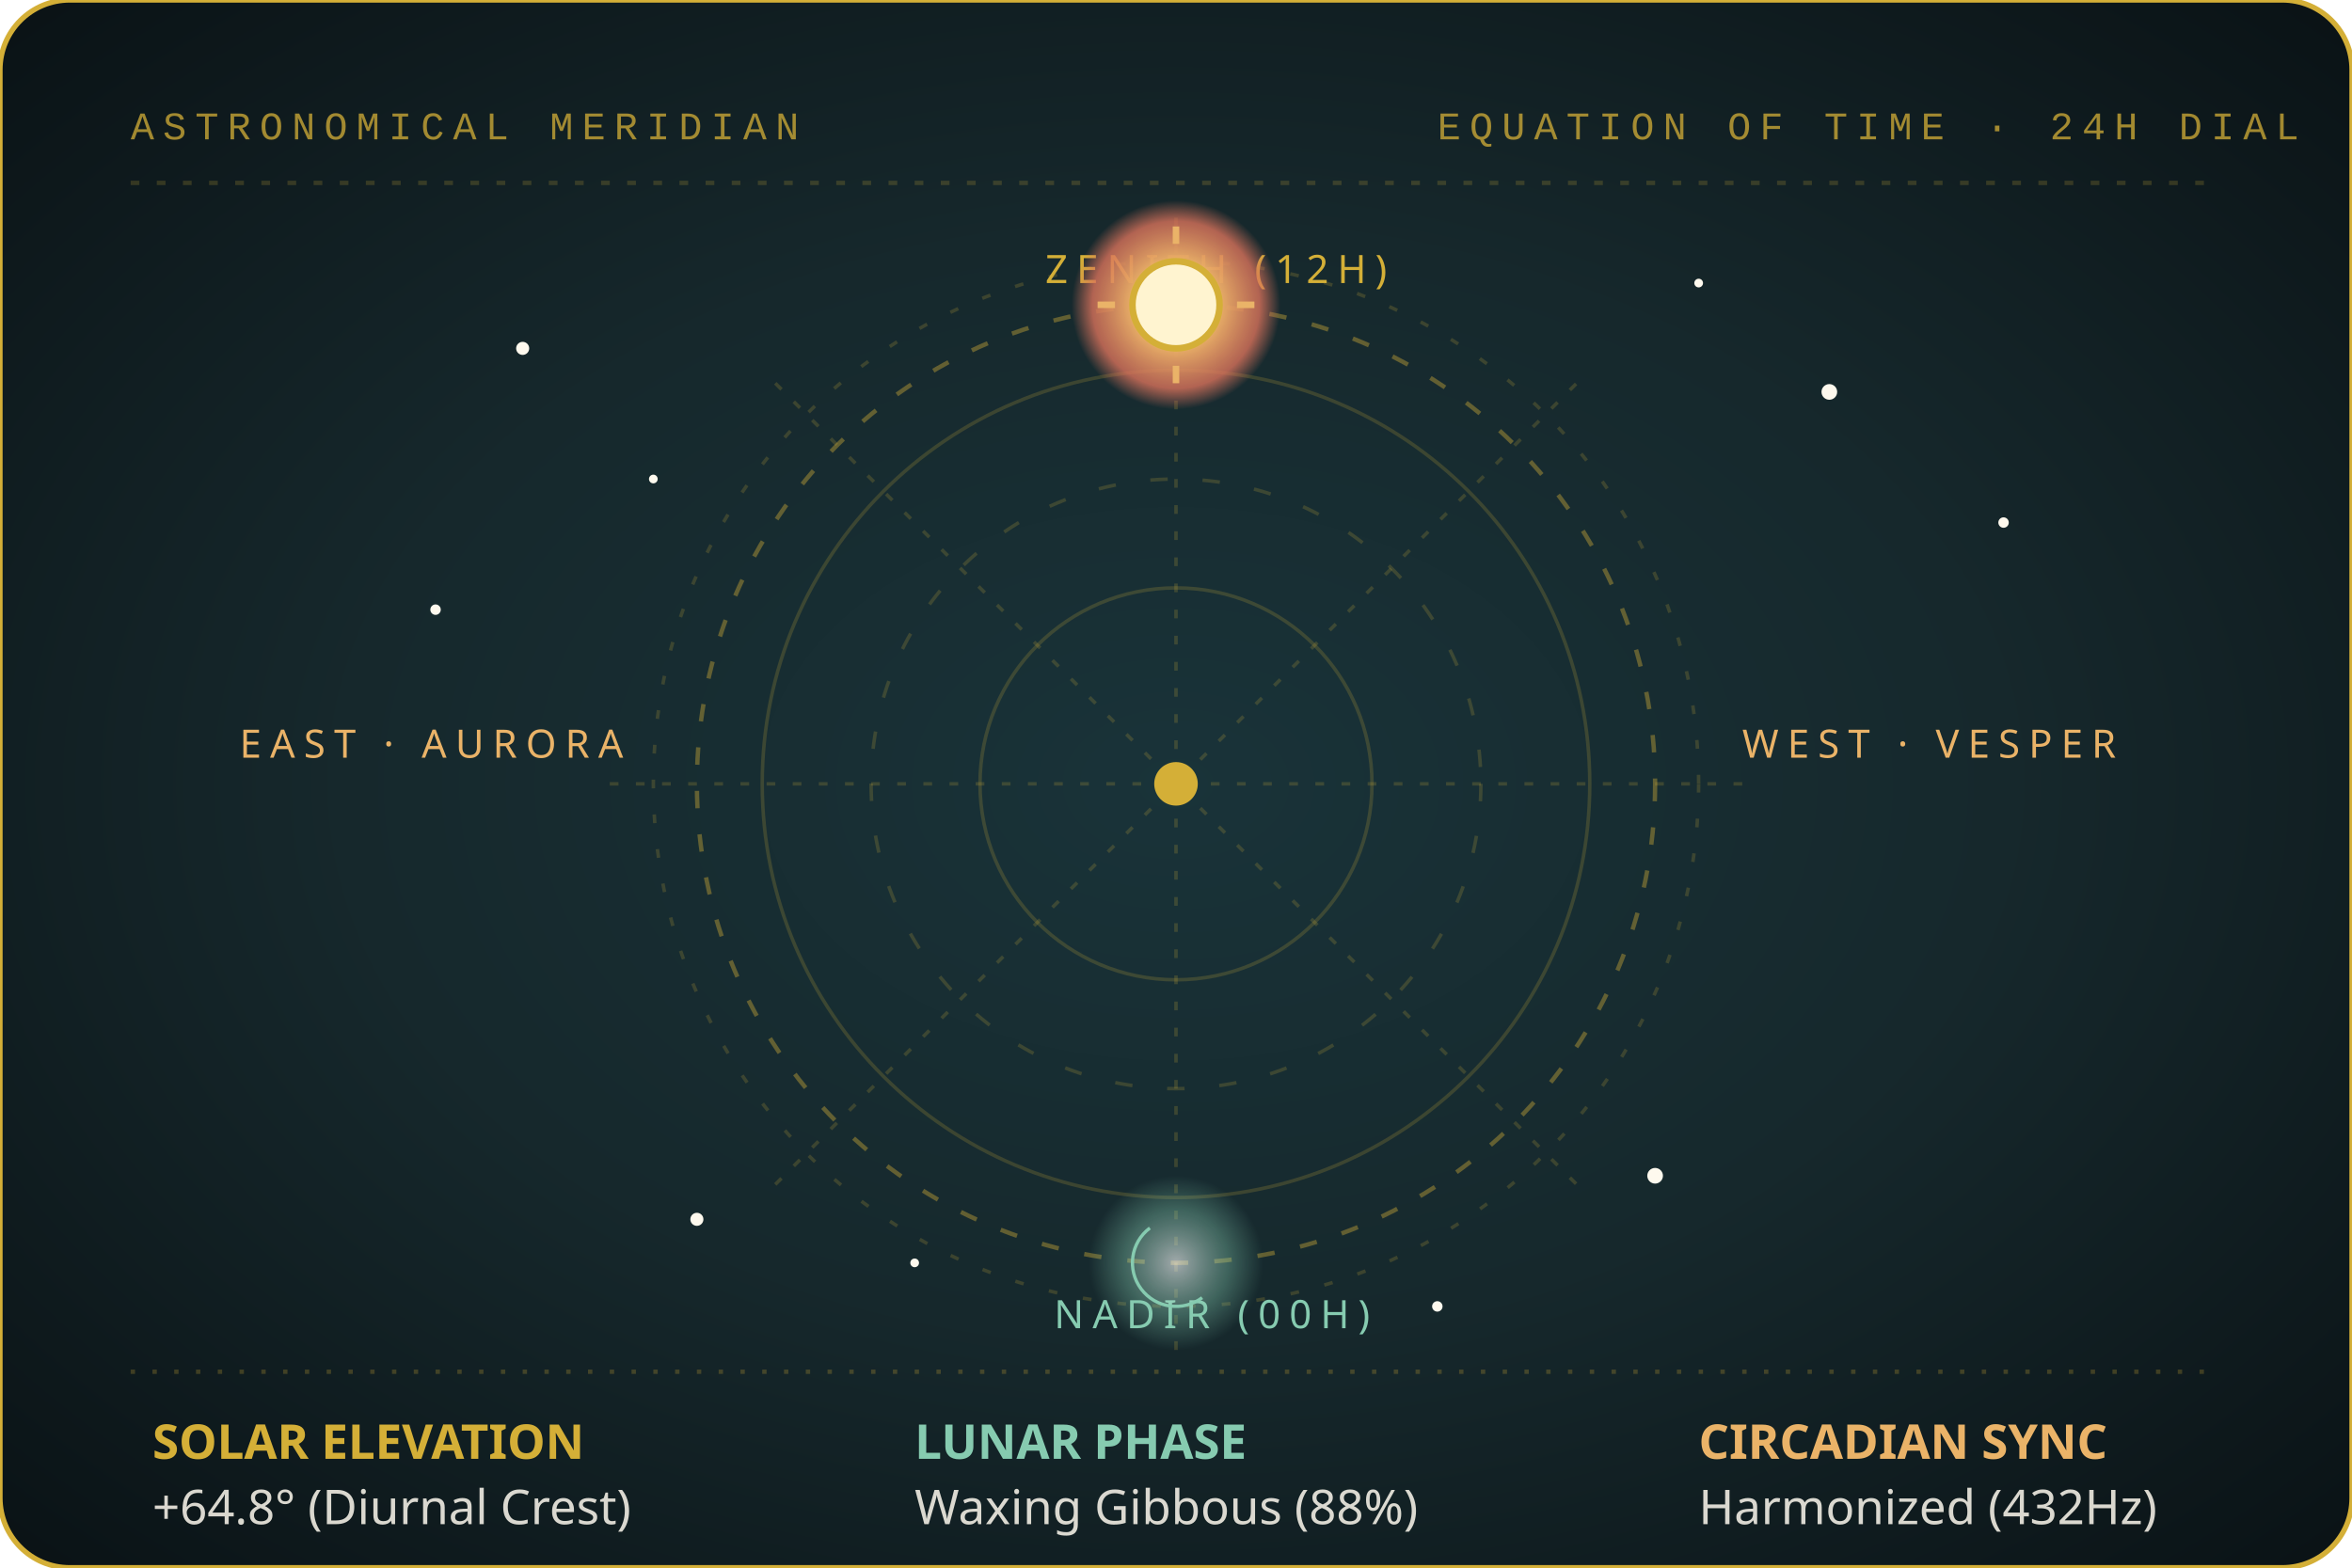
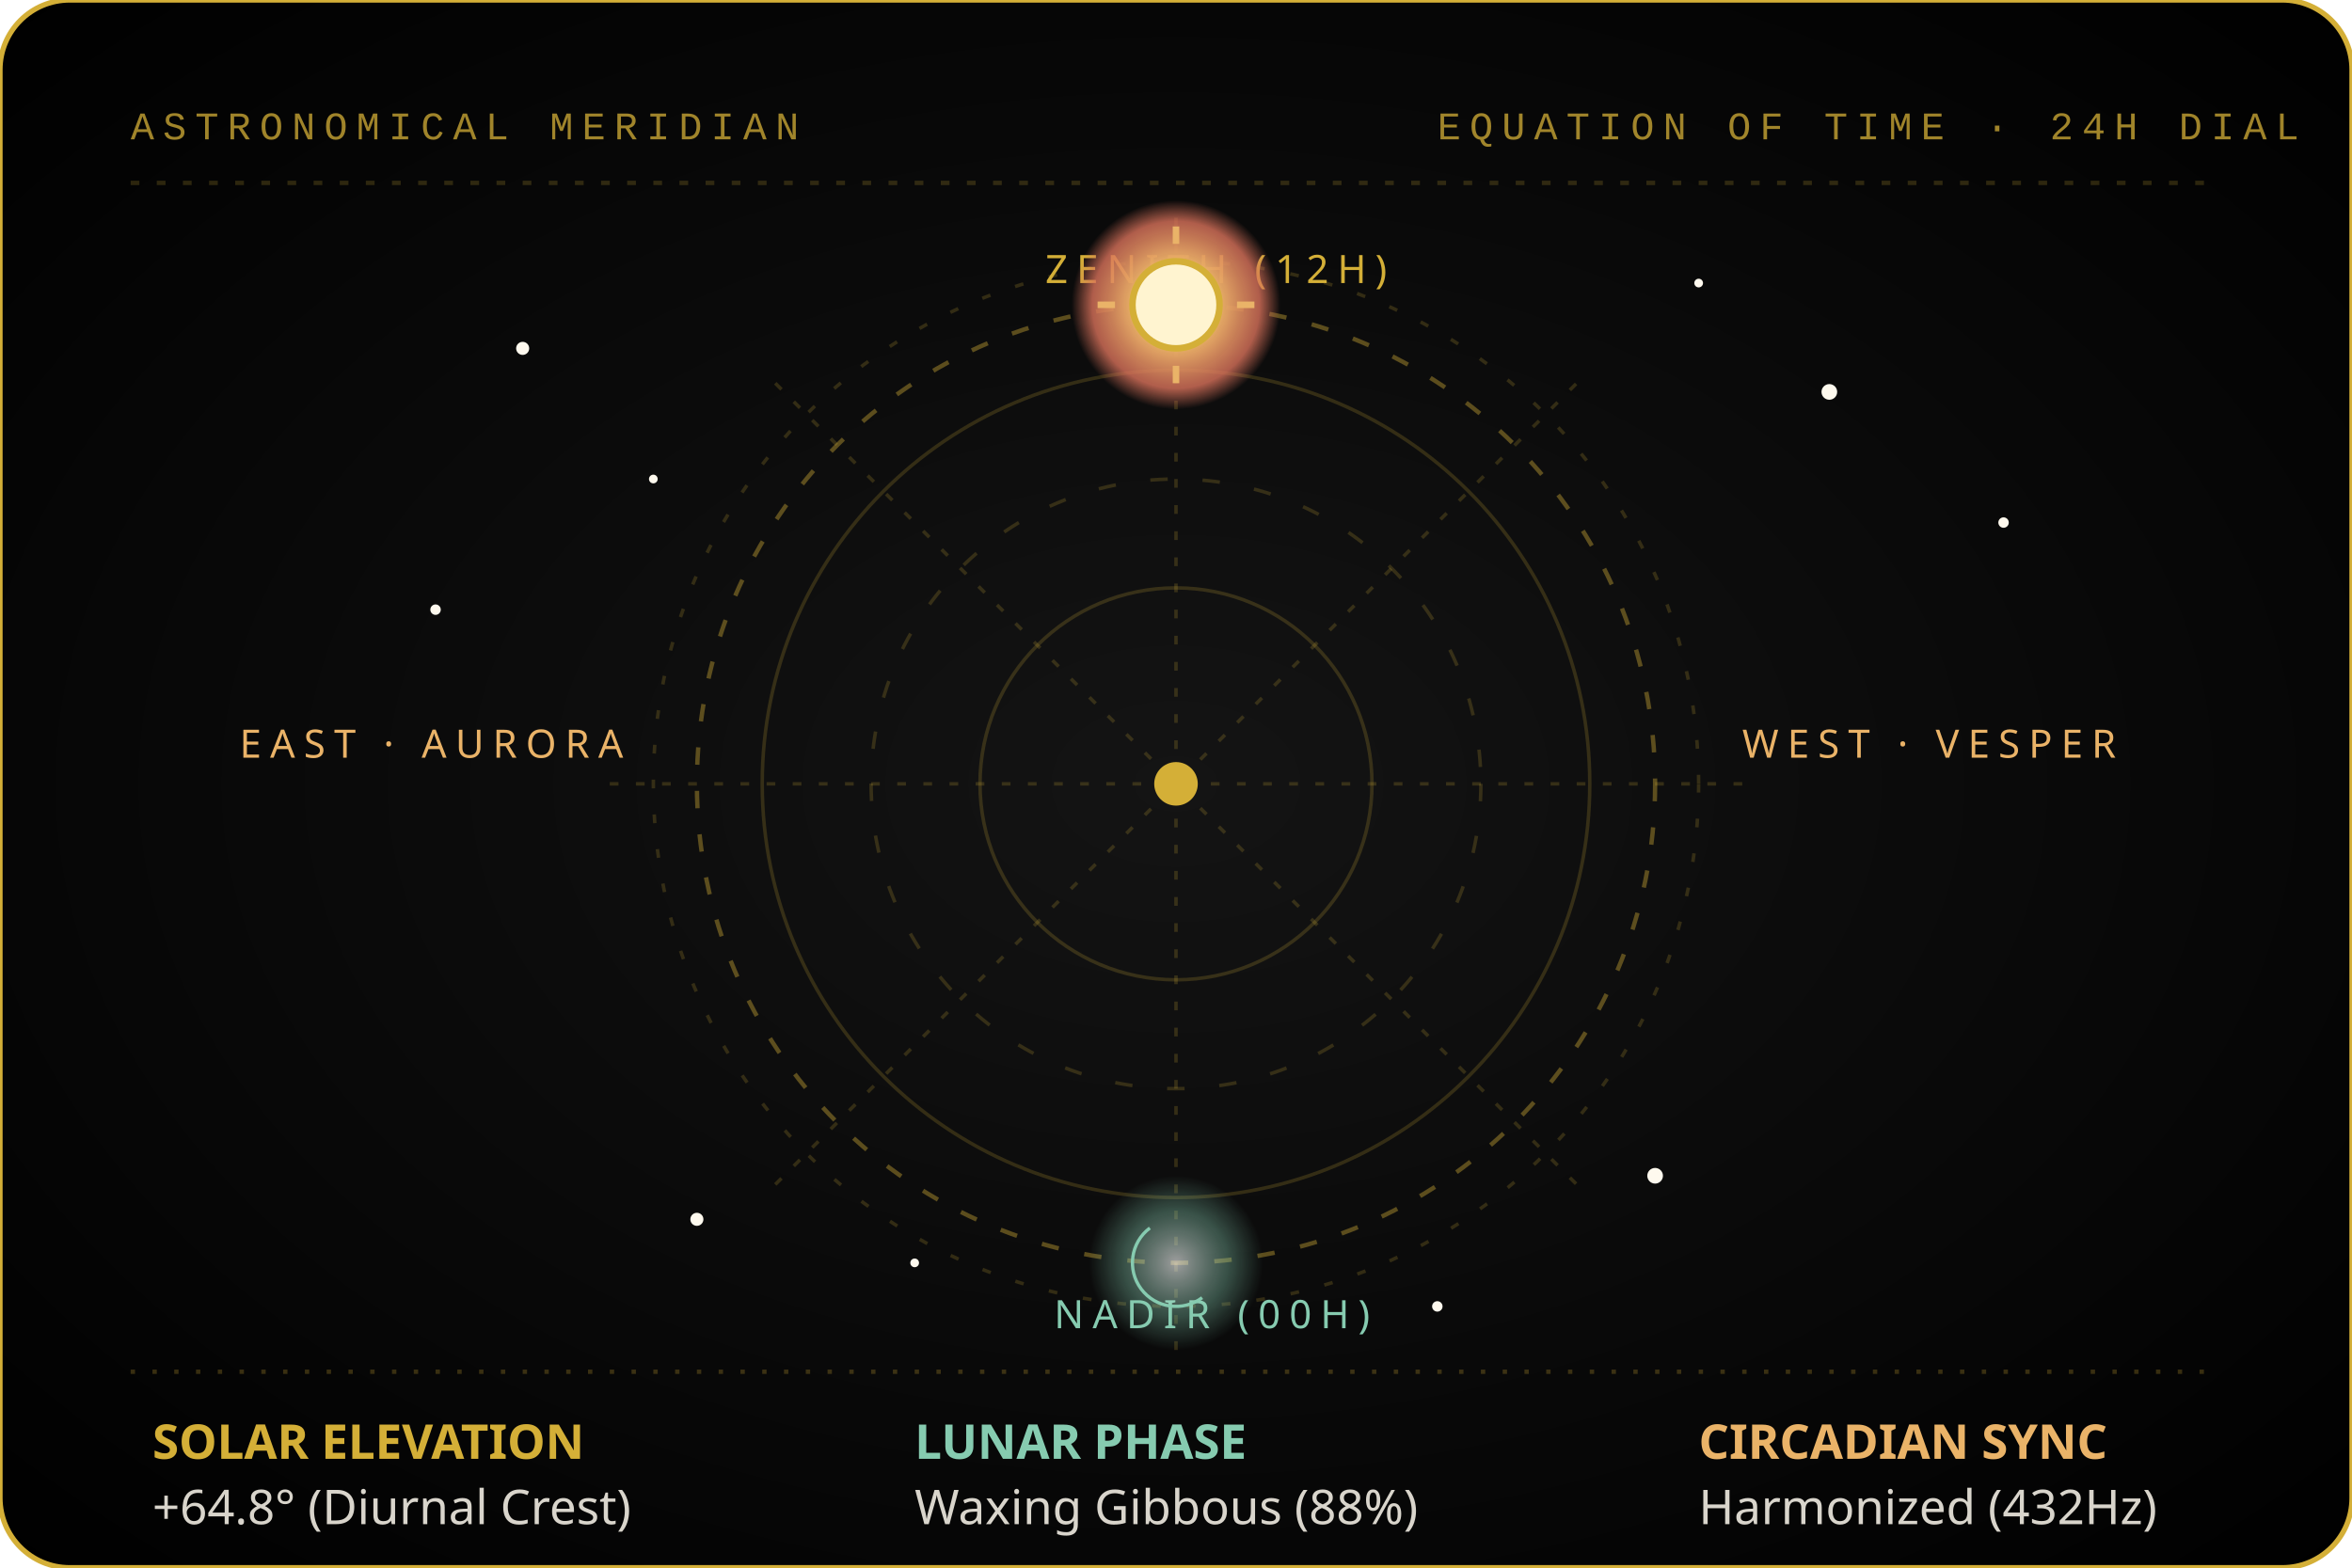
<svg xmlns="http://www.w3.org/2000/svg" viewBox="0 0 540 360" width="100%" height="100%">
  <defs>
    <radialGradient id="skyGrad" cx="50%" cy="50%" r="70%">
-       <stop offset="0%" stop-color="#193339" />
-       <stop offset="50%" stop-color="#16282C" />
-       <stop offset="100%" stop-color="#0a1215" />
+       <stop offset="0%" stop-color="#141414" />
+       <stop offset="50%" stop-color="#0A0A0A" />
+       <stop offset="100%" stop-color="#000000" />
    </radialGradient>
    <radialGradient id="sunFlare" cx="50%" cy="50%" r="50%">
      <stop offset="0%" stop-color="#FFF4D0" />
      <stop offset="40%" stop-color="#EAB368" />
      <stop offset="80%" stop-color="#D9725B" stop-opacity="0.8" />
      <stop offset="100%" stop-color="#D9725B" stop-opacity="0" />
    </radialGradient>
    <radialGradient id="moonGlow" cx="50%" cy="50%" r="50%">
      <stop offset="0%" stop-color="#FFFFFF" />
      <stop offset="60%" stop-color="#86CBB0" stop-opacity="0.6" />
      <stop offset="100%" stop-color="#86CBB0" stop-opacity="0" />
    </radialGradient>
    <linearGradient id="horizonGlow" x1="0%" y1="0%" x2="100%" y2="0%">
      <stop offset="0%" stop-color="#86CBB0" stop-opacity="0" />
      <stop offset="30%" stop-color="#EAB368" stop-opacity="0.8" />
      <stop offset="50%" stop-color="#D4AF37" stop-opacity="1" />
      <stop offset="70%" stop-color="#EAB368" stop-opacity="0.8" />
      <stop offset="100%" stop-color="#86CBB0" stop-opacity="0" />
    </linearGradient>
  </defs>
  <style>
    @keyframes celestialOrbit {
      from { transform: rotate(0deg); }
      to { transform: rotate(360deg); }
    }
    @keyframes astrolabeRotate {
      from { transform: rotate(0deg); }
      to { transform: rotate(-360deg); }
    }
    @keyframes twinkleStar {
      0%, 100% { opacity: 0.2; transform: scale(0.8); }
      50% { opacity: 1; transform: scale(1.2); }
    }
    @keyframes pulseCorona {
      0%, 100% { transform: scale(0.95); opacity: 0.7; }
      50% { transform: scale(1.08); opacity: 1; }
    }

    .orbit-plane { transform-origin: 270px 180px; animation: celestialOrbit 24s linear infinite; }
    .astrolabe-grid { transform-origin: 270px 180px; animation: astrolabeRotate 60s linear infinite; }
    .star-1 { transform-origin: 120px 80px; animation: twinkleStar 3s ease-in-out infinite; }
    .star-2 { transform-origin: 420px 90px; animation: twinkleStar 4s ease-in-out infinite 1s; }
    .star-3 { transform-origin: 160px 280px; animation: twinkleStar 3.5s ease-in-out infinite 0.5s; }
    .star-4 { transform-origin: 380px 270px; animation: twinkleStar 2.5s ease-in-out infinite 1.5s; }
    .corona-pulse { transform-origin: 270px 70px; animation: pulseCorona 3s ease-in-out infinite; }
  </style>
  <rect width="540" height="360" rx="16" fill="url(#skyGrad)" stroke="#D4AF37" stroke-width="1.2" />
  <g font-family="'Courier New', monospace" font-size="9" fill="#D4AF37" opacity="0.75" letter-spacing="2">
    <text x="30" y="32">ASTRONOMICAL MERIDIAN</text>
    <text x="330" y="32">EQUATION OF TIME · 24H DIAL</text>
  </g>
  <line x1="30" y1="42" x2="510" y2="42" stroke="#D4AF37" stroke-opacity="0.2" stroke-dasharray="2 4" />
  <g fill="#FEF9EE">
    <circle cx="120" cy="80" r="1.5" class="star-1" />
    <circle cx="150" cy="110" r="1" />
    <circle cx="100" cy="140" r="1.2" />
    <circle cx="420" cy="90" r="1.8" class="star-2" />
    <circle cx="460" cy="120" r="1.2" />
    <circle cx="390" cy="65" r="1" />
    <circle cx="160" cy="280" r="1.5" class="star-3" />
    <circle cx="380" cy="270" r="1.8" class="star-4" />
    <circle cx="210" cy="290" r="1" />
    <circle cx="330" cy="300" r="1.2" />
  </g>
  <g class="astrolabe-grid" stroke="#D4AF37" stroke-opacity="0.2" fill="none" stroke-width="0.8">
    <circle cx="270" cy="180" r="120" stroke-dasharray="2 6" />
    <circle cx="270" cy="180" r="95" />
    <circle cx="270" cy="180" r="70" stroke-dasharray="4 8" />
    <circle cx="270" cy="180" r="45" />
    <line x1="270" y1="50" x2="270" y2="310" stroke-dasharray="2 4" />
    <line x1="140" y1="180" x2="400" y2="180" stroke-dasharray="2 4" />
    <line x1="178" y1="88" x2="362" y2="272" stroke-dasharray="2 4" />
    <line x1="178" y1="272" x2="362" y2="88" stroke-dasharray="2 4" />
  </g>
  <line x1="50" y1="180" x2="490" y2="180" stroke="url(#horizonGlow)" stroke-width="2" />
  <circle cx="270" cy="180" r="5" fill="#D4AF37" />
  <g font-family="'DM Sans', sans-serif" font-size="9" fill="#EAB368" letter-spacing="2">
    <text x="55" y="174">EAST · AURORA</text>
    <text x="400" y="174">WEST · VESPER</text>
    <text x="240" y="65" fill="#D4AF37">ZENITH (12H)</text>
    <text x="242" y="305" fill="#86CBB0">NADIR (00H)</text>
  </g>
  <g class="orbit-plane">
    <ellipse cx="270" cy="180" rx="110" ry="110" stroke="#D4AF37" stroke-width="1" stroke-dasharray="4 6" fill="none" opacity="0.4" />
    <g transform="translate(270, 70)">
      <circle cx="0" cy="0" r="24" fill="url(#sunFlare)" class="corona-pulse" />
      <circle cx="0" cy="0" r="10" fill="#FFF4D0" stroke="#D4AF37" stroke-width="1.5" />
      <line x1="0" y1="-14" x2="0" y2="-18" stroke="#EAB368" stroke-width="1.5" />
      <line x1="0" y1="14" x2="0" y2="18" stroke="#EAB368" stroke-width="1.5" />
      <line x1="-14" y1="0" x2="-18" y2="0" stroke="#EAB368" stroke-width="1.5" />
      <line x1="14" y1="0" x2="18" y2="0" stroke="#EAB368" stroke-width="1.5" />
    </g>
    <g transform="translate(270, 290)">
      <circle cx="0" cy="0" r="20" fill="url(#moonGlow)" opacity="0.6" />
      <path d="M -6 -8 A 10 10 0 1 0 6 8 A 8 8 0 1 1 -6 -8 Z" fill="#FEF9EE" stroke="#86CBB0" stroke-width="0.75" />
    </g>
  </g>
  <line x1="30" y1="315" x2="510" y2="315" stroke="#D4AF37" stroke-opacity="0.25" stroke-dasharray="1 4" />
  <g font-family="'DM Sans', 'Segoe UI', sans-serif" font-size="11" fill="#FEF9EE">
    <text x="35" y="335" fill="#D4AF37" font-weight="700">SOLAR ELEVATION</text>
    <text x="35" y="350" opacity="0.85">+64.8° (Diurnal Crest)</text>
    <text x="210" y="335" fill="#86CBB0" font-weight="700">LUNAR PHASE</text>
    <text x="210" y="350" opacity="0.85">Waxing Gibbous (88%)</text>
    <text x="390" y="335" fill="#EAB368" font-weight="700">CIRCADIAN SYNC</text>
    <text x="390" y="350" opacity="0.85">Harmonized (432Hz)</text>
  </g>
</svg>
